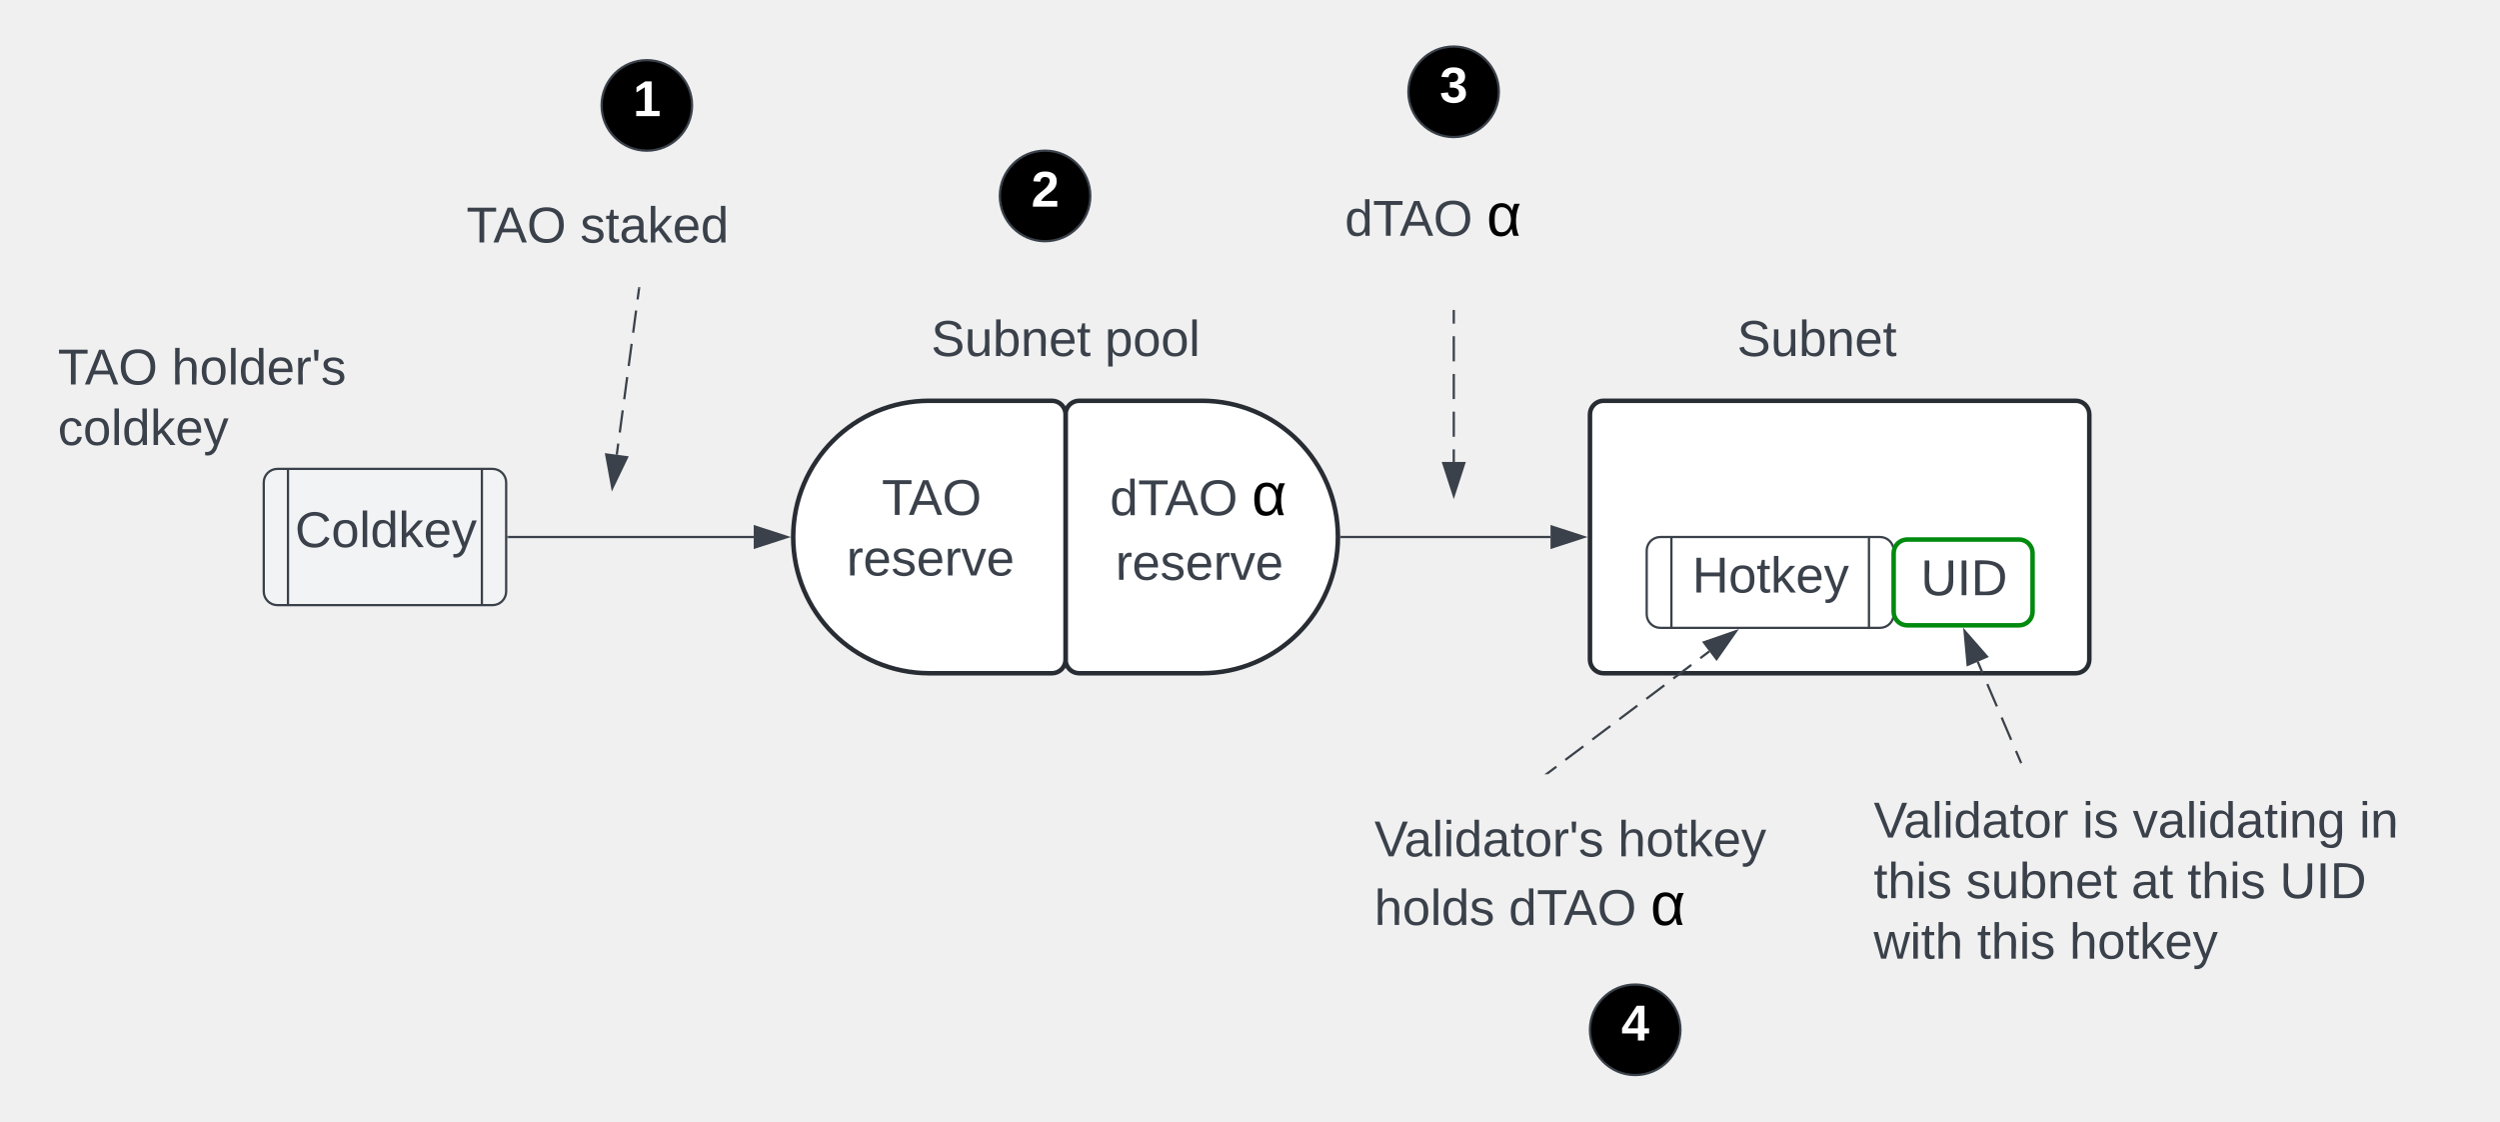
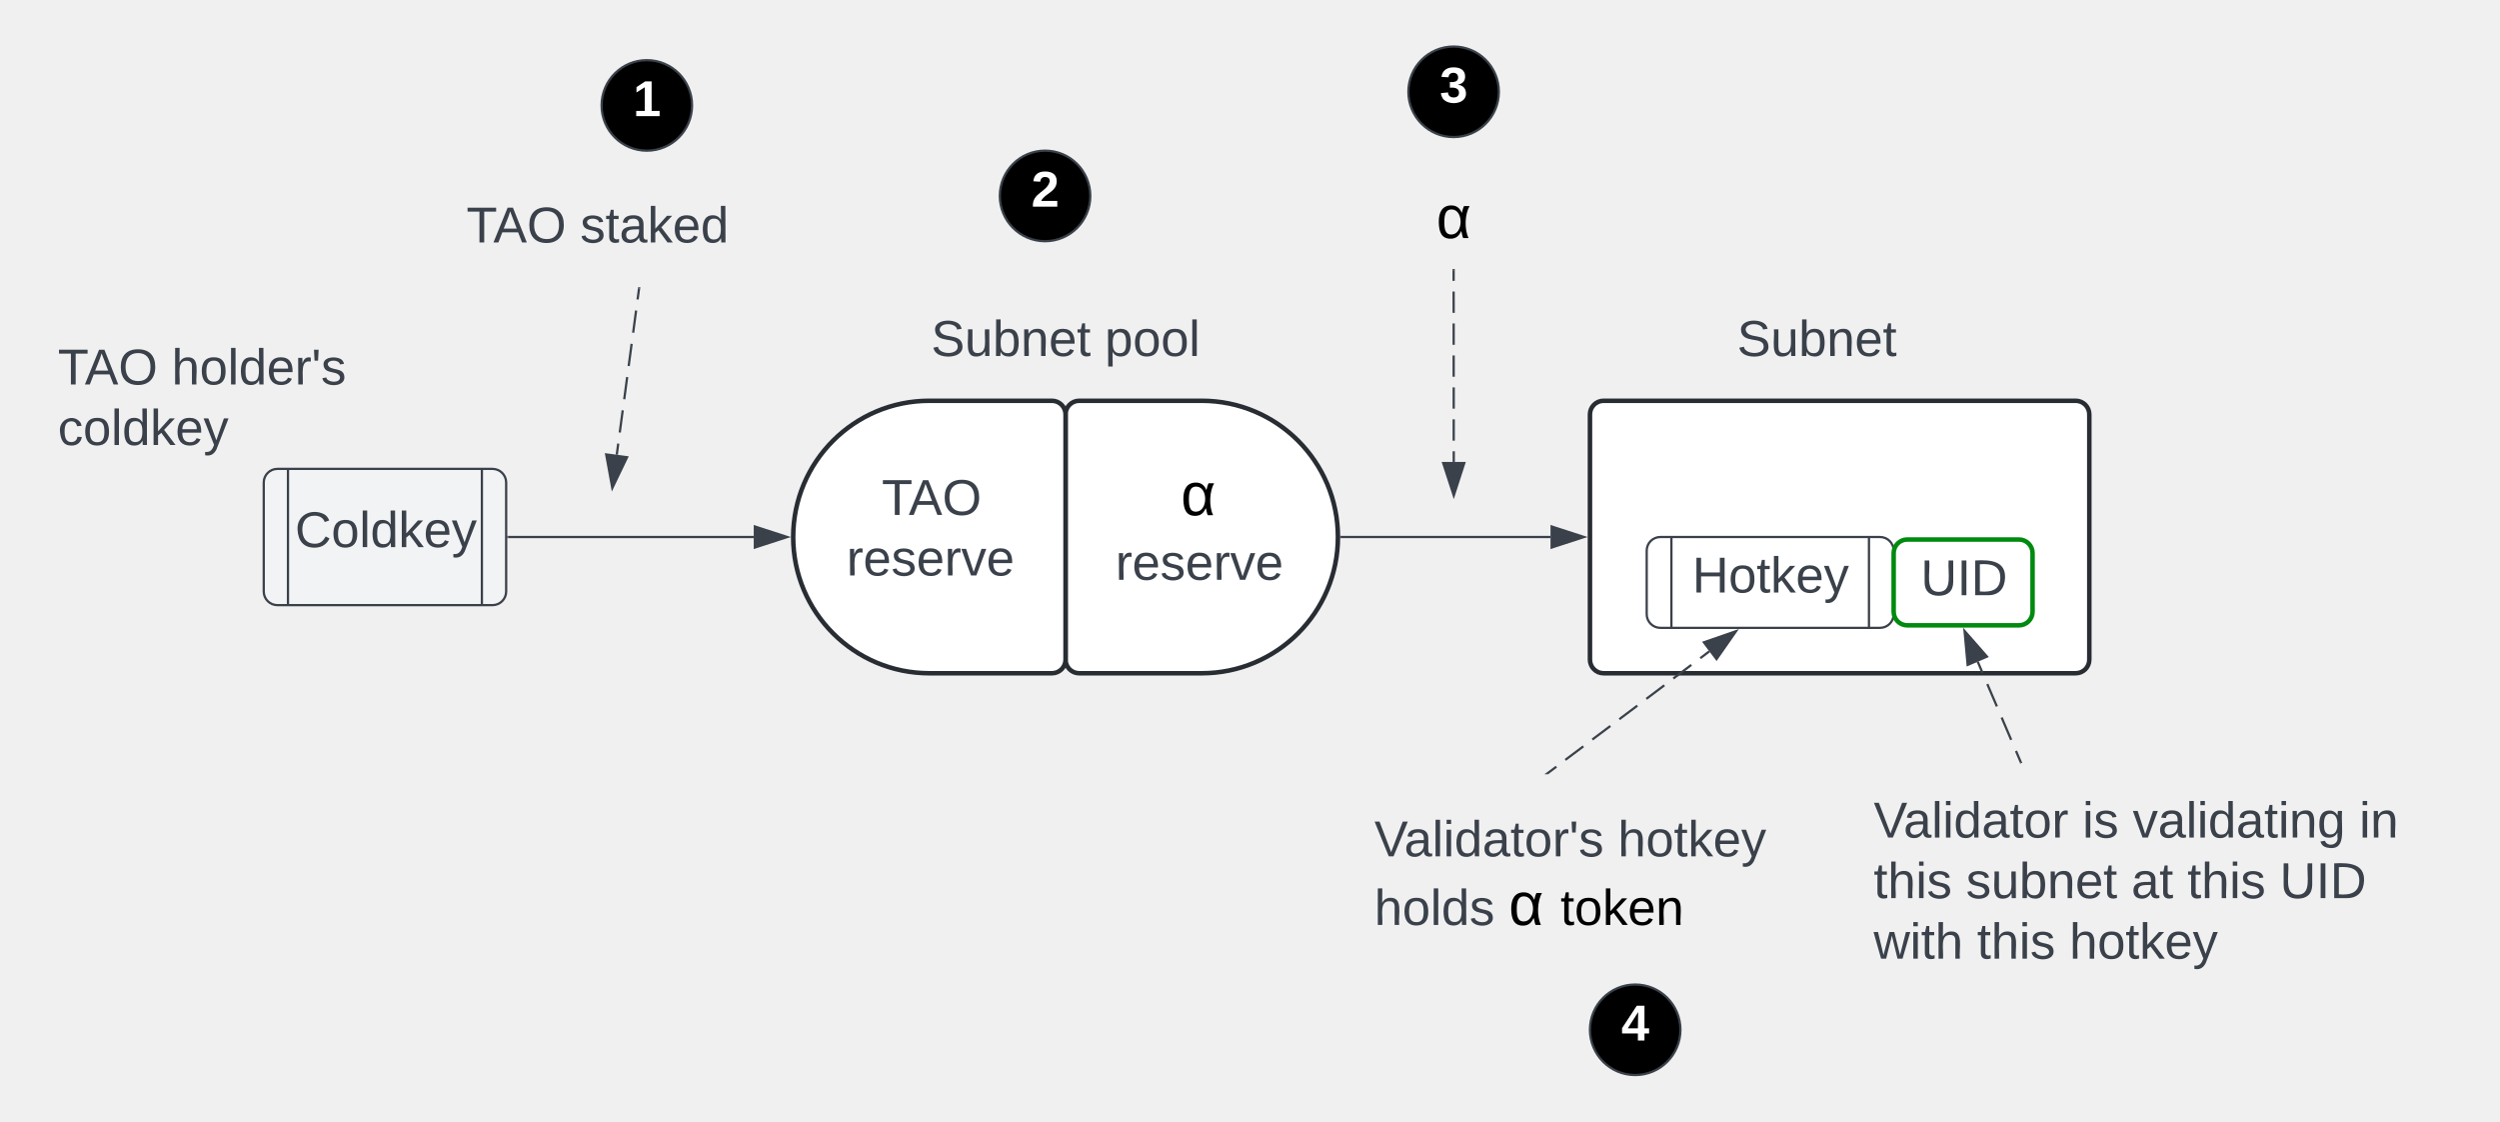
<svg xmlns="http://www.w3.org/2000/svg" xmlns:ns1="lucid" xmlns:xlink="http://www.w3.org/1999/xlink" width="1101" height="493.95">
  <g transform="translate(-79.5 36.5)" ns1:page-tab-id="0_0">
    <path d="M548.96 146a6 6 0 0 1 6-6h54c33.14 0 60 26.86 60 60s-26.86 60-60 60h-54a6 6 0 0 1-6-6z" stroke="#282c33" stroke-width="2" fill="#fff" />
-     <use xlink:href="#a" transform="matrix(1,0,0,1,553.9595,145) translate(14.56173 45.39583)" />
-     <use xlink:href="#b" transform="matrix(1,0,0,1,553.9595,145) translate(77.03086 45.39583)" />
-     <use xlink:href="#c" transform="matrix(1,0,0,1,553.9595,145) translate(17.02469 73.84028)" />
+     <use xlink:href="#a" transform="matrix(1,0,0,1,553.9595,145) translate(45.7963 45.39583)" />
+     <use xlink:href="#b" transform="matrix(1,0,0,1,553.9595,145) translate(17.02469 73.84028)" />
    <path d="M548.96 146a6 6 0 0 0-6-6h-54c-33.14 0-60 26.86-60 60s26.86 60 60 60h54a6 6 0 0 0 6-6z" stroke="#282c33" stroke-width="2" fill="#fff" />
-     <use xlink:href="#d" transform="matrix(1,0,0,1,433.9595,145) translate(34.02969 45.27778)" />
-     <use xlink:href="#c" transform="matrix(1,0,0,1,433.9595,145) translate(18.52969 71.94444)" />
+     <use xlink:href="#c" transform="matrix(1,0,0,1,433.9595,145) translate(34.02969 45.27778)" />
+     <use xlink:href="#d" transform="matrix(1,0,0,1,433.9595,145) translate(18.52969 71.94444)" />
    <path d="M780 146a6 6 0 0 1 6-6h208a6 6 0 0 1 6 6v108a6 6 0 0 1-6 6H786a6 6 0 0 1-6-6z" stroke="#282c33" stroke-width="2" fill="#fff" />
    <path d="M428.96 91a6 6 0 0 1 6-6h228a6 6 0 0 1 6 6v48a6 6 0 0 1-6 6h-228a6 6 0 0 1-6-6z" stroke="#000" stroke-opacity="0" stroke-width="2" fill="#fff" fill-opacity="0" />
    <use xlink:href="#e" transform="matrix(1,0,0,1,433.9595,90) translate(55.7716 30.27778)" />
    <use xlink:href="#f" transform="matrix(1,0,0,1,433.9595,90) translate(132.3148 30.27778)" />
    <path d="M195.7 176a6 6 0 0 1 6-6h94.8a6 6 0 0 1 6 6v48a6 6 0 0 1-6 6h-94.8a6 6 0 0 1-6-6z" stroke="#3a414a" fill="#f2f3f5" />
    <path d="M206.38 170v60m85.43-60v60" stroke="#3a414a" fill="none" />
    <use xlink:href="#g" transform="matrix(1,0,0,1,214.0484,175) translate(-4.561728 29.44444)" />
    <path d="M280 46a6 6 0 0 1 6-6h156.96a6 6 0 0 1 6 6v38a6 6 0 0 1-6 6H286a6 6 0 0 1-6-6z" stroke="#000" stroke-opacity="0" fill="#fff" fill-opacity="0" />
    <use xlink:href="#h" transform="matrix(1,0,0,1,285,45) translate(0 25.27778)" />
    <use xlink:href="#i" transform="matrix(1,0,0,1,285,45) translate(50.12346 25.27778)" />
    <path d="M680 310.42a6 6 0 0 1 6-6h188a6 6 0 0 1 6 6v83.33a6 6 0 0 1-6 6H686a6 6 0 0 1-6-6z" stroke="#000" stroke-opacity="0" fill="#fff" fill-opacity="0" />
    <use xlink:href="#j" transform="matrix(1,0,0,1,685,309.4167) translate(0 31.21528)" />
    <use xlink:href="#k" transform="matrix(1,0,0,1,685,309.4167) translate(107.284 31.21528)" />
    <use xlink:href="#l" transform="matrix(1,0,0,1,685,309.4167) translate(0 61.4375)" />
    <use xlink:href="#m" transform="matrix(1,0,0,1,685,309.4167) translate(59.19753 61.4375)" />
-     <use xlink:href="#n" transform="matrix(1,0,0,1,685,309.4167) translate(121.6667 61.4375)" />
+     <use xlink:href="#n" transform="matrix(1,0,0,1,685,309.4167) translate(82.01235 61.4375)" />
    <path d="M303.5 200h108.07" stroke="#3a414a" fill="none" />
    <path d="M303.5 200.47h-.5v-.94h.5z" stroke="#3a414a" stroke-width=".05" fill="#3a414a" />
    <path d="M426.34 200l-14.26 4.63v-9.26z" stroke="#3a414a" fill="#3a414a" />
    <path d="M100 112.67a6 6 0 0 1 6-6h130.5a6 6 0 0 1 6 6V164a6 6 0 0 1-6 6H106a6 6 0 0 1-6-6z" stroke="#000" stroke-opacity="0" fill="#fff" fill-opacity="0" />
    <use xlink:href="#h" transform="matrix(1,0,0,1,105,111.6667) translate(0 21.15278)" />
    <use xlink:href="#o" transform="matrix(1,0,0,1,105,111.6667) translate(50.12346 21.15278)" />
    <use xlink:href="#p" transform="matrix(1,0,0,1,105,111.6667) translate(0 47.81944)" />
    <path d="M805 206a6 6 0 0 1 6-6h96.8a6 6 0 0 1 6 6v28a6 6 0 0 1-6 6H811a6 6 0 0 1-6-6z" stroke="#3a414a" fill="#fff" />
    <path d="M815.88 200v40m87.04-40v40" stroke="#3a414a" fill="none" />
    <use xlink:href="#q" transform="matrix(1,0,0,1,823.6,205) translate(1.462963 19.44444)" />
    <path d="M913.8 207.1a6 6 0 0 1 6-6H969a6 6 0 0 1 6 6v25.8a6 6 0 0 1-6 6h-49.2a6 6 0 0 1-6-6z" stroke="#008a0e" stroke-width="2" fill="#fff" fill-opacity="0" />
    <use xlink:href="#r" transform="matrix(1,0,0,1,918.8,206.1111) translate(6.925926 19.52778)" />
    <path d="M832.58 250.36l-3.96 3m-3.97 2.97l-7.92 5.98m-3.97 3l-7.92 5.96m-3.97 3l-7.93 5.96m-3.96 3l-7.93 5.96m-3.96 3l-7.94 5.96m-3.96 3l-3.97 2.98" stroke="#3a414a" fill="none" />
    <path d="M844.37 241.47l-8.6 12.3-5.58-7.4z" stroke="#3a414a" fill="#3a414a" />
    <path d="M761.48 304.42h-1.44l.92-.7z" stroke="#3a414a" stroke-width=".05" fill="#3a414a" />
    <path d="M950.86 254.95l2.1 4.9m2.1 4.92l4.22 9.83m2.1 4.9l4.2 9.83m2.12 4.9l2.1 4.92" stroke="#3a414a" fill="none" />
    <path d="M945.04 241.38l9.88 11.28-8.52 3.65z" stroke="#3a414a" fill="#3a414a" />
    <path d="M969.8 299.14l.2.47M670.46 200h92.16" stroke="#3a414a" fill="none" />
    <path d="M670.47 200.47h-.53l.02-.47-.02-.47h.53z" stroke="#3a414a" stroke-width=".05" fill="#3a414a" />
    <path d="M777.38 200l-14.26 4.63v-9.26z" stroke="#3a414a" fill="#3a414a" />
    <path d="M361.06 90.5l-.66 4.88m-.65 4.88l-1.3 9.77m-.67 4.9l-1.3 9.76m-.66 4.87l-1.3 9.77m-.67 4.88l-1.3 9.77m-.67 4.88l-.65 4.88" stroke="#3a414a" fill="none" />
    <path d="M361.53 90.57l-.94-.13.05-.44h.96z" stroke="#3a414a" stroke-width=".05" fill="#3a414a" />
    <path d="M349.27 178.4l-2.7-14.76 9.2 1.23z" stroke="#3a414a" fill="#3a414a" />
    <path d="M900 313.08a6 6 0 0 1 6-6h248a6 6 0 0 1 6 6v78a6 6 0 0 1-6 6H906a6 6 0 0 1-6-6z" stroke="#000" stroke-opacity="0" fill="#fff" fill-opacity="0" />
    <use xlink:href="#s" transform="matrix(1,0,0,1,905,312.0833) translate(0 20.27778)" />
    <use xlink:href="#t" transform="matrix(1,0,0,1,905,312.0833) translate(91.97531 20.27778)" />
    <use xlink:href="#u" transform="matrix(1,0,0,1,905,312.0833) translate(114.1358 20.27778)" />
    <use xlink:href="#v" transform="matrix(1,0,0,1,905,312.0833) translate(213.9506 20.27778)" />
    <use xlink:href="#w" transform="matrix(1,0,0,1,905,312.0833) translate(0 46.94444)" />
    <use xlink:href="#x" transform="matrix(1,0,0,1,905,312.0833) translate(40.67901 46.94444)" />
    <use xlink:href="#y" transform="matrix(1,0,0,1,905,312.0833) translate(113.5185 46.94444)" />
    <use xlink:href="#w" transform="matrix(1,0,0,1,905,312.0833) translate(138.2099 46.94444)" />
    <use xlink:href="#z" transform="matrix(1,0,0,1,905,312.0833) translate(178.8889 46.94444)" />
    <use xlink:href="#A" transform="matrix(1,0,0,1,905,312.0833) translate(0 73.61111)" />
    <use xlink:href="#w" transform="matrix(1,0,0,1,905,312.0833) translate(45.55556 73.61111)" />
    <use xlink:href="#B" transform="matrix(1,0,0,1,905,312.0833) translate(86.23457 73.61111)" />
-     <path d="M667 47a6 6 0 0 1 6-6h75.88a6 6 0 0 1 6 6v30a6 6 0 0 1-6 6H673a6 6 0 0 1-6-6z" fill="#fff" fill-opacity="0" />
-     <g>
-       <use xlink:href="#a" transform="matrix(1,0,0,1,672,46) translate(0 21.33333)" />
-       <use xlink:href="#C" transform="matrix(1,0,0,1,672,46) translate(62.46914 21.33333)" />
-     </g>
-     <path d="M720 100.5v5.54m0 5.53v11.08m0 5.54v11.06m0 5.54v11.07m0 5.54v5.55M720 100.5v-.5" stroke="#3a414a" fill="none" />
-     <path d="M720 181.72l-4.63-14.27h9.26z" stroke="#3a414a" fill="#3a414a" />
+     <path d="M686 46a6 6 0 0 1 6-6h55.87a6 6 0 0 1 6 6v30a6 6 0 0 1-6 6H692a6 6 0 0 1-6-6z" fill="#fff" fill-opacity="0" />
+     <g>
+       <use xlink:href="#C" transform="matrix(1,0,0,1,690.9935,45) translate(21.2963 23.33333)" />
+     </g>
+     <path d="M719.93 82.5v4.7m0 4.68l.02 9.4m0 4.68v9.38m0 4.7v9.38m.02 4.7v9.37m0 4.68v9.4m.02 4.68v4.7" stroke="#3a414a" fill="none" />
+     <path d="M720.4 82.5h-.94V82h.95z" stroke="#3a414a" stroke-width=".05" fill="#3a414a" />
+     <path d="M720 181.72l-4.65-14.27h9.27z" stroke="#3a414a" fill="#3a414a" />
    <path d="M384.4 9.93c0 11-8.9 19.93-19.92 19.93-11 0-19.93-8.92-19.93-19.93 0-11 8.92-19.93 19.93-19.93 11 0 19.93 8.92 19.93 19.93z" stroke="#3a414a" />
    <g>
      <use xlink:href="#D" transform="matrix(1,0,0,1,349.5479,-5) translate(8.83216 19.65278)" />
    </g>
    <path d="M739.86 3.93c0 11-8.92 19.93-19.93 19.93-11 0-19.93-8.92-19.93-19.93 0-11 8.92-19.93 19.93-19.93 11 0 19.93 8.92 19.93 19.93z" stroke="#3a414a" />
    <g>
      <use xlink:href="#E" transform="matrix(1,0,0,1,705,-11) translate(8.83216 19.65278)" />
    </g>
    <path d="M819.86 417c0 11.02-8.92 19.95-19.93 19.95-11 0-19.93-8.93-19.93-19.94 0-11 8.92-19.92 19.93-19.92 11 0 19.93 8.93 19.93 19.94z" stroke="#3a414a" />
    <g>
      <use xlink:href="#F" transform="matrix(1,0,0,1,785,402.0833) translate(8.83216 19.65278)" />
    </g>
    <path d="M559.86 49.8c0 11-8.92 19.93-19.93 19.93-11 0-19.93-8.93-19.93-19.94 0-11 8.92-19.94 19.93-19.94 11 0 19.93 8.93 19.93 19.94z" stroke="#3a414a" />
    <g>
      <use xlink:href="#G" transform="matrix(1,0,0,1,525,34.86364) translate(8.83216 19.65278)" />
    </g>
    <path d="M760 91a6 6 0 0 1 6-6h228a6 6 0 0 1 6 6v48a6 6 0 0 1-6 6H766a6 6 0 0 1-6-6z" stroke="#000" stroke-opacity="0" stroke-width="2" fill="#fff" fill-opacity="0" />
    <g>
      <use xlink:href="#H" transform="matrix(1,0,0,1,765,90) translate(79.81481 30.27778)" />
    </g>
    <defs>
-       <path fill="#3a414a" d="M85-194c31 0 48 13 60 33l-1-100h32l1 261h-30c-2-10 0-23-3-31C134-8 116 4 85 4 32 4 16-35 15-94c0-66 23-100 70-100zm9 24c-40 0-46 34-46 75 0 40 6 74 45 74 42 0 51-32 51-76 0-42-9-74-50-73" id="I" />
-       <path fill="#3a414a" d="M127-220V0H93v-220H8v-28h204v28h-85" id="J" />
-       <path fill="#3a414a" d="M205 0l-28-72H64L36 0H1l101-248h38L239 0h-34zm-38-99l-47-123c-12 45-31 82-46 123h93" id="K" />
-       <path fill="#3a414a" d="M140-251c81 0 123 46 123 126C263-46 219 4 140 4 59 4 17-45 17-125s42-126 123-126zm0 227c63 0 89-41 89-101s-29-99-89-99c-61 0-89 39-89 99S79-25 140-24" id="L" />
-       <g id="a">
-         <use transform="matrix(0.0617284,0,0,0.0617284,0,0)" xlink:href="#I" />
-         <use transform="matrix(0.0617284,0,0,0.0617284,12.34568,0)" xlink:href="#J" />
-         <use transform="matrix(0.0617284,0,0,0.0617284,24.19753,0)" xlink:href="#K" />
-         <use transform="matrix(0.0617284,0,0,0.0617284,39.01235,0)" xlink:href="#L" />
-       </g>
-       <path d="M160 0c-6-11-7-31-12-42-11 26-28 46-63 46-53 0-69-39-70-98-1-60 21-100 75-100 34 0 52 20 62 45 3-14 7-29 13-41h33c-28 48-32 137-6 190h-32zM94-170c-40-2-46 34-46 75 0 39 4 76 44 74 69-3 71-145 2-149" id="M" />
-       <use transform="matrix(0.07407407,0,0,0.07407407,0,0)" xlink:href="#M" id="b" />
-       <path fill="#3a414a" d="M114-163C36-179 61-72 57 0H25l-1-190h30c1 12-1 29 2 39 6-27 23-49 58-41v29" id="N" />
-       <path fill="#3a414a" d="M100-194c63 0 86 42 84 106H49c0 40 14 67 53 68 26 1 43-12 49-29l28 8c-11 28-37 45-77 45C44 4 14-33 15-96c1-61 26-98 85-98zm52 81c6-60-76-77-97-28-3 7-6 17-6 28h103" id="O" />
-       <path fill="#3a414a" d="M135-143c-3-34-86-38-87 0 15 53 115 12 119 90S17 21 10-45l28-5c4 36 97 45 98 0-10-56-113-15-118-90-4-57 82-63 122-42 12 7 21 19 24 35" id="P" />
-       <path fill="#3a414a" d="M108 0H70L1-190h34L89-25l56-165h34" id="Q" />
+       <path d="M160 0c-6-11-7-31-12-42-11 26-28 46-63 46-53 0-69-39-70-98-1-60 21-100 75-100 34 0 52 20 62 45 3-14 7-29 13-41h33c-28 48-32 137-6 190h-32zM94-170c-40-2-46 34-46 75 0 39 4 76 44 74 69-3 71-145 2-149" id="I" />
+       <use transform="matrix(0.07407407,0,0,0.07407407,0,0)" xlink:href="#I" id="a" />
+       <path fill="#3a414a" d="M114-163C36-179 61-72 57 0H25l-1-190h30c1 12-1 29 2 39 6-27 23-49 58-41v29" id="J" />
+       <path fill="#3a414a" d="M100-194c63 0 86 42 84 106H49c0 40 14 67 53 68 26 1 43-12 49-29l28 8c-11 28-37 45-77 45C44 4 14-33 15-96c1-61 26-98 85-98zm52 81c6-60-76-77-97-28-3 7-6 17-6 28h103" id="K" />
+       <path fill="#3a414a" d="M135-143c-3-34-86-38-87 0 15 53 115 12 119 90S17 21 10-45l28-5c4 36 97 45 98 0-10-56-113-15-118-90-4-57 82-63 122-42 12 7 21 19 24 35" id="L" />
+       <path fill="#3a414a" d="M108 0H70L1-190h34L89-25l56-165h34" id="M" />
+       <g id="b">
+         <use transform="matrix(0.0617284,0,0,0.0617284,0,0)" xlink:href="#J" />
+         <use transform="matrix(0.0617284,0,0,0.0617284,7.345679,0)" xlink:href="#K" />
+         <use transform="matrix(0.0617284,0,0,0.0617284,19.69136,0)" xlink:href="#L" />
+         <use transform="matrix(0.0617284,0,0,0.0617284,30.80247,0)" xlink:href="#K" />
+         <use transform="matrix(0.0617284,0,0,0.0617284,43.14815,0)" xlink:href="#J" />
+         <use transform="matrix(0.0617284,0,0,0.0617284,50.49383,0)" xlink:href="#M" />
+         <use transform="matrix(0.0617284,0,0,0.0617284,61.60494,0)" xlink:href="#K" />
+       </g>
+       <path fill="#3a414a" d="M127-220V0H93v-220H8v-28h204v28h-85" id="N" />
+       <path fill="#3a414a" d="M205 0l-28-72H64L36 0H1l101-248h38L239 0h-34zm-38-99l-47-123c-12 45-31 82-46 123h93" id="O" />
+       <path fill="#3a414a" d="M140-251c81 0 123 46 123 126C263-46 219 4 140 4 59 4 17-45 17-125s42-126 123-126zm0 227c63 0 89-41 89-101s-29-99-89-99c-61 0-89 39-89 99S79-25 140-24" id="P" />
      <g id="c">
        <use transform="matrix(0.0617284,0,0,0.0617284,0,0)" xlink:href="#N" />
-         <use transform="matrix(0.0617284,0,0,0.0617284,7.345679,0)" xlink:href="#O" />
-         <use transform="matrix(0.0617284,0,0,0.0617284,19.69136,0)" xlink:href="#P" />
-         <use transform="matrix(0.0617284,0,0,0.0617284,30.80247,0)" xlink:href="#O" />
-         <use transform="matrix(0.0617284,0,0,0.0617284,43.14815,0)" xlink:href="#N" />
-         <use transform="matrix(0.0617284,0,0,0.0617284,50.49383,0)" xlink:href="#Q" />
-         <use transform="matrix(0.0617284,0,0,0.0617284,61.60494,0)" xlink:href="#O" />
+         <use transform="matrix(0.0617284,0,0,0.0617284,11.85185,0)" xlink:href="#O" />
+         <use transform="matrix(0.0617284,0,0,0.0617284,26.66667,0)" xlink:href="#P" />
      </g>
      <g id="d">
        <use transform="matrix(0.0617284,0,0,0.0617284,0,0)" xlink:href="#J" />
-         <use transform="matrix(0.0617284,0,0,0.0617284,11.85185,0)" xlink:href="#K" />
-         <use transform="matrix(0.0617284,0,0,0.0617284,26.66667,0)" xlink:href="#L" />
-       </g>
-       <path fill="#3a414a" d="M185-189c-5-48-123-54-124 2 14 75 158 14 163 119 3 78-121 87-175 55-17-10-28-26-33-46l33-7c5 56 141 63 141-1 0-78-155-14-162-118-5-82 145-84 179-34 5 7 8 16 11 25" id="R" />
-       <path fill="#3a414a" d="M84 4C-5 8 30-112 23-190h32v120c0 31 7 50 39 49 72-2 45-101 50-169h31l1 190h-30c-1-10 1-25-2-33-11 22-28 36-60 37" id="S" />
-       <path fill="#3a414a" d="M115-194c53 0 69 39 70 98 0 66-23 100-70 100C84 3 66-7 56-30L54 0H23l1-261h32v101c10-23 28-34 59-34zm-8 174c40 0 45-34 45-75 0-40-5-75-45-74-42 0-51 32-51 76 0 43 10 73 51 73" id="T" />
-       <path fill="#3a414a" d="M117-194c89-4 53 116 60 194h-32v-121c0-31-8-49-39-48C34-167 62-67 57 0H25l-1-190h30c1 10-1 24 2 32 11-22 29-35 61-36" id="U" />
-       <path fill="#3a414a" d="M59-47c-2 24 18 29 38 22v24C64 9 27 4 27-40v-127H5v-23h24l9-43h21v43h35v23H59v120" id="V" />
+         <use transform="matrix(0.0617284,0,0,0.0617284,7.345679,0)" xlink:href="#K" />
+         <use transform="matrix(0.0617284,0,0,0.0617284,19.69136,0)" xlink:href="#L" />
+         <use transform="matrix(0.0617284,0,0,0.0617284,30.80247,0)" xlink:href="#K" />
+         <use transform="matrix(0.0617284,0,0,0.0617284,43.14815,0)" xlink:href="#J" />
+         <use transform="matrix(0.0617284,0,0,0.0617284,50.49383,0)" xlink:href="#M" />
+         <use transform="matrix(0.0617284,0,0,0.0617284,61.60494,0)" xlink:href="#K" />
+       </g>
+       <path fill="#3a414a" d="M185-189c-5-48-123-54-124 2 14 75 158 14 163 119 3 78-121 87-175 55-17-10-28-26-33-46l33-7c5 56 141 63 141-1 0-78-155-14-162-118-5-82 145-84 179-34 5 7 8 16 11 25" id="Q" />
+       <path fill="#3a414a" d="M84 4C-5 8 30-112 23-190h32v120c0 31 7 50 39 49 72-2 45-101 50-169h31l1 190h-30c-1-10 1-25-2-33-11 22-28 36-60 37" id="R" />
+       <path fill="#3a414a" d="M115-194c53 0 69 39 70 98 0 66-23 100-70 100C84 3 66-7 56-30L54 0H23l1-261h32v101c10-23 28-34 59-34zm-8 174c40 0 45-34 45-75 0-40-5-75-45-74-42 0-51 32-51 76 0 43 10 73 51 73" id="S" />
+       <path fill="#3a414a" d="M117-194c89-4 53 116 60 194h-32v-121c0-31-8-49-39-48C34-167 62-67 57 0H25l-1-190h30c1 10-1 24 2 32 11-22 29-35 61-36" id="T" />
+       <path fill="#3a414a" d="M59-47c-2 24 18 29 38 22v24C64 9 27 4 27-40v-127H5v-23h24l9-43h21v43h35v23H59v120" id="U" />
      <g id="e">
-         <use transform="matrix(0.0617284,0,0,0.0617284,0,0)" xlink:href="#R" />
-         <use transform="matrix(0.0617284,0,0,0.0617284,14.81481,0)" xlink:href="#S" />
-         <use transform="matrix(0.0617284,0,0,0.0617284,27.16049,0)" xlink:href="#T" />
-         <use transform="matrix(0.0617284,0,0,0.0617284,39.50617,0)" xlink:href="#U" />
-         <use transform="matrix(0.0617284,0,0,0.0617284,51.85185,0)" xlink:href="#O" />
-         <use transform="matrix(0.0617284,0,0,0.0617284,64.19753,0)" xlink:href="#V" />
-       </g>
-       <path fill="#3a414a" d="M115-194c55 1 70 41 70 98S169 2 115 4C84 4 66-9 55-30l1 105H24l-1-265h31l2 30c10-21 28-34 59-34zm-8 174c40 0 45-34 45-75s-6-73-45-74c-42 0-51 32-51 76 0 43 10 73 51 73" id="W" />
-       <path fill="#3a414a" d="M100-194c62-1 85 37 85 99 1 63-27 99-86 99S16-35 15-95c0-66 28-99 85-99zM99-20c44 1 53-31 53-75 0-43-8-75-51-75s-53 32-53 75 10 74 51 75" id="X" />
-       <path fill="#3a414a" d="M24 0v-261h32V0H24" id="Y" />
+         <use transform="matrix(0.0617284,0,0,0.0617284,0,0)" xlink:href="#Q" />
+         <use transform="matrix(0.0617284,0,0,0.0617284,14.81481,0)" xlink:href="#R" />
+         <use transform="matrix(0.0617284,0,0,0.0617284,27.16049,0)" xlink:href="#S" />
+         <use transform="matrix(0.0617284,0,0,0.0617284,39.50617,0)" xlink:href="#T" />
+         <use transform="matrix(0.0617284,0,0,0.0617284,51.85185,0)" xlink:href="#K" />
+         <use transform="matrix(0.0617284,0,0,0.0617284,64.19753,0)" xlink:href="#U" />
+       </g>
+       <path fill="#3a414a" d="M115-194c55 1 70 41 70 98S169 2 115 4C84 4 66-9 55-30l1 105H24l-1-265h31l2 30c10-21 28-34 59-34zm-8 174c40 0 45-34 45-75s-6-73-45-74c-42 0-51 32-51 76 0 43 10 73 51 73" id="V" />
+       <path fill="#3a414a" d="M100-194c62-1 85 37 85 99 1 63-27 99-86 99S16-35 15-95c0-66 28-99 85-99zM99-20c44 1 53-31 53-75 0-43-8-75-51-75s-53 32-53 75 10 74 51 75" id="W" />
+       <path fill="#3a414a" d="M24 0v-261h32V0H24" id="X" />
      <g id="f">
-         <use transform="matrix(0.0617284,0,0,0.0617284,0,0)" xlink:href="#W" />
-         <use transform="matrix(0.0617284,0,0,0.0617284,12.34568,0)" xlink:href="#X" />
-         <use transform="matrix(0.0617284,0,0,0.0617284,24.69136,0)" xlink:href="#X" />
-         <use transform="matrix(0.0617284,0,0,0.0617284,37.03704,0)" xlink:href="#Y" />
-       </g>
-       <path fill="#3a414a" d="M212-179c-10-28-35-45-73-45-59 0-87 40-87 99 0 60 29 101 89 101 43 0 62-24 78-52l27 14C228-24 195 4 139 4 59 4 22-46 18-125c-6-104 99-153 187-111 19 9 31 26 39 46" id="Z" />
+         <use transform="matrix(0.0617284,0,0,0.0617284,0,0)" xlink:href="#V" />
+         <use transform="matrix(0.0617284,0,0,0.0617284,12.34568,0)" xlink:href="#W" />
+         <use transform="matrix(0.0617284,0,0,0.0617284,24.69136,0)" xlink:href="#W" />
+         <use transform="matrix(0.0617284,0,0,0.0617284,37.03704,0)" xlink:href="#X" />
+       </g>
+       <path fill="#3a414a" d="M212-179c-10-28-35-45-73-45-59 0-87 40-87 99 0 60 29 101 89 101 43 0 62-24 78-52l27 14C228-24 195 4 139 4 59 4 22-46 18-125c-6-104 99-153 187-111 19 9 31 26 39 46" id="Y" />
+       <path fill="#3a414a" d="M85-194c31 0 48 13 60 33l-1-100h32l1 261h-30c-2-10 0-23-3-31C134-8 116 4 85 4 32 4 16-35 15-94c0-66 23-100 70-100zm9 24c-40 0-46 34-46 75 0 40 6 74 45 74 42 0 51-32 51-76 0-42-9-74-50-73" id="Z" />
      <path fill="#3a414a" d="M143 0L79-87 56-68V0H24v-261h32v163l83-92h37l-77 82L181 0h-38" id="aa" />
      <path fill="#3a414a" d="M179-190L93 31C79 59 56 82 12 73V49c39 6 53-20 64-50L1-190h34L92-34l54-156h33" id="ab" />
      <g id="g">
-         <use transform="matrix(0.0617284,0,0,0.0617284,0,0)" xlink:href="#Z" />
-         <use transform="matrix(0.0617284,0,0,0.0617284,15.98765,0)" xlink:href="#X" />
-         <use transform="matrix(0.0617284,0,0,0.0617284,28.33333,0)" xlink:href="#Y" />
-         <use transform="matrix(0.0617284,0,0,0.0617284,33.20988,0)" xlink:href="#I" />
+         <use transform="matrix(0.0617284,0,0,0.0617284,0,0)" xlink:href="#Y" />
+         <use transform="matrix(0.0617284,0,0,0.0617284,15.98765,0)" xlink:href="#W" />
+         <use transform="matrix(0.0617284,0,0,0.0617284,28.33333,0)" xlink:href="#X" />
+         <use transform="matrix(0.0617284,0,0,0.0617284,33.20988,0)" xlink:href="#Z" />
        <use transform="matrix(0.0617284,0,0,0.0617284,45.55556,0)" xlink:href="#aa" />
-         <use transform="matrix(0.0617284,0,0,0.0617284,56.66667,0)" xlink:href="#O" />
+         <use transform="matrix(0.0617284,0,0,0.0617284,56.66667,0)" xlink:href="#K" />
        <use transform="matrix(0.0617284,0,0,0.0617284,69.01235,0)" xlink:href="#ab" />
      </g>
      <g id="h">
-         <use transform="matrix(0.0617284,0,0,0.0617284,0,0)" xlink:href="#J" />
-         <use transform="matrix(0.0617284,0,0,0.0617284,11.85185,0)" xlink:href="#K" />
-         <use transform="matrix(0.0617284,0,0,0.0617284,26.66667,0)" xlink:href="#L" />
+         <use transform="matrix(0.0617284,0,0,0.0617284,0,0)" xlink:href="#N" />
+         <use transform="matrix(0.0617284,0,0,0.0617284,11.85185,0)" xlink:href="#O" />
+         <use transform="matrix(0.0617284,0,0,0.0617284,26.66667,0)" xlink:href="#P" />
      </g>
      <path fill="#3a414a" d="M141-36C126-15 110 5 73 4 37 3 15-17 15-53c-1-64 63-63 125-63 3-35-9-54-41-54-24 1-41 7-42 31l-33-3c5-37 33-52 76-52 45 0 72 20 72 64v82c-1 20 7 32 28 27v20c-31 9-61-2-59-35zM48-53c0 20 12 33 32 33 41-3 63-29 60-74-43 2-92-5-92 41" id="ac" />
      <g id="i">
-         <use transform="matrix(0.0617284,0,0,0.0617284,0,0)" xlink:href="#P" />
-         <use transform="matrix(0.0617284,0,0,0.0617284,11.11111,0)" xlink:href="#V" />
+         <use transform="matrix(0.0617284,0,0,0.0617284,0,0)" xlink:href="#L" />
+         <use transform="matrix(0.0617284,0,0,0.0617284,11.11111,0)" xlink:href="#U" />
        <use transform="matrix(0.0617284,0,0,0.0617284,17.28395,0)" xlink:href="#ac" />
        <use transform="matrix(0.0617284,0,0,0.0617284,29.62963,0)" xlink:href="#aa" />
-         <use transform="matrix(0.0617284,0,0,0.0617284,40.74074,0)" xlink:href="#O" />
-         <use transform="matrix(0.0617284,0,0,0.0617284,53.08642,0)" xlink:href="#I" />
+         <use transform="matrix(0.0617284,0,0,0.0617284,40.74074,0)" xlink:href="#K" />
+         <use transform="matrix(0.0617284,0,0,0.0617284,53.08642,0)" xlink:href="#Z" />
      </g>
      <path fill="#3a414a" d="M137 0h-34L2-248h35l83 218 83-218h36" id="ad" />
      <path fill="#3a414a" d="M24-231v-30h32v30H24zM24 0v-190h32V0H24" id="ae" />
      <path fill="#3a414a" d="M47-170H22l-4-78h33" id="af" />
      <g id="j">
        <use transform="matrix(0.0617284,0,0,0.0617284,0,0)" xlink:href="#ad" />
        <use transform="matrix(0.0617284,0,0,0.0617284,13.14815,0)" xlink:href="#ac" />
-         <use transform="matrix(0.0617284,0,0,0.0617284,25.49383,0)" xlink:href="#Y" />
+         <use transform="matrix(0.0617284,0,0,0.0617284,25.49383,0)" xlink:href="#X" />
        <use transform="matrix(0.0617284,0,0,0.0617284,30.37037,0)" xlink:href="#ae" />
-         <use transform="matrix(0.0617284,0,0,0.0617284,35.24691,0)" xlink:href="#I" />
+         <use transform="matrix(0.0617284,0,0,0.0617284,35.24691,0)" xlink:href="#Z" />
        <use transform="matrix(0.0617284,0,0,0.0617284,47.59259,0)" xlink:href="#ac" />
-         <use transform="matrix(0.0617284,0,0,0.0617284,59.93827,0)" xlink:href="#V" />
-         <use transform="matrix(0.0617284,0,0,0.0617284,66.11111,0)" xlink:href="#X" />
-         <use transform="matrix(0.0617284,0,0,0.0617284,78.45679,0)" xlink:href="#N" />
+         <use transform="matrix(0.0617284,0,0,0.0617284,59.93827,0)" xlink:href="#U" />
+         <use transform="matrix(0.0617284,0,0,0.0617284,66.11111,0)" xlink:href="#W" />
+         <use transform="matrix(0.0617284,0,0,0.0617284,78.45679,0)" xlink:href="#J" />
        <use transform="matrix(0.0617284,0,0,0.0617284,85.80247,0)" xlink:href="#af" />
-         <use transform="matrix(0.0617284,0,0,0.0617284,90,0)" xlink:href="#P" />
+         <use transform="matrix(0.0617284,0,0,0.0617284,90,0)" xlink:href="#L" />
      </g>
      <path fill="#3a414a" d="M106-169C34-169 62-67 57 0H25v-261h32l-1 103c12-21 28-36 61-36 89 0 53 116 60 194h-32v-121c2-32-8-49-39-48" id="ag" />
      <g id="k">
        <use transform="matrix(0.0617284,0,0,0.0617284,0,0)" xlink:href="#ag" />
-         <use transform="matrix(0.0617284,0,0,0.0617284,12.34568,0)" xlink:href="#X" />
-         <use transform="matrix(0.0617284,0,0,0.0617284,24.69136,0)" xlink:href="#V" />
+         <use transform="matrix(0.0617284,0,0,0.0617284,12.34568,0)" xlink:href="#W" />
+         <use transform="matrix(0.0617284,0,0,0.0617284,24.69136,0)" xlink:href="#U" />
        <use transform="matrix(0.0617284,0,0,0.0617284,30.8642,0)" xlink:href="#aa" />
-         <use transform="matrix(0.0617284,0,0,0.0617284,41.97531,0)" xlink:href="#O" />
+         <use transform="matrix(0.0617284,0,0,0.0617284,41.97531,0)" xlink:href="#K" />
        <use transform="matrix(0.0617284,0,0,0.0617284,54.32099,0)" xlink:href="#ab" />
      </g>
      <g id="l">
        <use transform="matrix(0.0617284,0,0,0.0617284,0,0)" xlink:href="#ag" />
-         <use transform="matrix(0.0617284,0,0,0.0617284,12.34568,0)" xlink:href="#X" />
-         <use transform="matrix(0.0617284,0,0,0.0617284,24.69136,0)" xlink:href="#Y" />
-         <use transform="matrix(0.0617284,0,0,0.0617284,29.5679,0)" xlink:href="#I" />
-         <use transform="matrix(0.0617284,0,0,0.0617284,41.91358,0)" xlink:href="#P" />
-       </g>
-       <g id="m">
-         <use transform="matrix(0.0617284,0,0,0.0617284,0,0)" xlink:href="#I" />
-         <use transform="matrix(0.0617284,0,0,0.0617284,12.34568,0)" xlink:href="#J" />
-         <use transform="matrix(0.0617284,0,0,0.0617284,24.19753,0)" xlink:href="#K" />
-         <use transform="matrix(0.0617284,0,0,0.0617284,39.01235,0)" xlink:href="#L" />
-       </g>
-       <use transform="matrix(0.07407407,0,0,0.07407407,0,0)" xlink:href="#M" id="n" />
+         <use transform="matrix(0.0617284,0,0,0.0617284,12.34568,0)" xlink:href="#W" />
+         <use transform="matrix(0.0617284,0,0,0.0617284,24.69136,0)" xlink:href="#X" />
+         <use transform="matrix(0.0617284,0,0,0.0617284,29.5679,0)" xlink:href="#Z" />
+         <use transform="matrix(0.0617284,0,0,0.0617284,41.91358,0)" xlink:href="#L" />
+       </g>
+       <use transform="matrix(0.07407407,0,0,0.07407407,0,0)" xlink:href="#I" id="m" />
+       <path d="M59-47c-2 24 18 29 38 22v24C64 9 27 4 27-40v-127H5v-23h24l9-43h21v43h35v23H59v120" id="ah" />
+       <path d="M100-194c62-1 85 37 85 99 1 63-27 99-86 99S16-35 15-95c0-66 28-99 85-99zM99-20c44 1 53-31 53-75 0-43-8-75-51-75s-53 32-53 75 10 74 51 75" id="ai" />
+       <path d="M143 0L79-87 56-68V0H24v-261h32v163l83-92h37l-77 82L181 0h-38" id="aj" />
+       <path d="M100-194c63 0 86 42 84 106H49c0 40 14 67 53 68 26 1 43-12 49-29l28 8c-11 28-37 45-77 45C44 4 14-33 15-96c1-61 26-98 85-98zm52 81c6-60-76-77-97-28-3 7-6 17-6 28h103" id="ak" />
+       <path d="M117-194c89-4 53 116 60 194h-32v-121c0-31-8-49-39-48C34-167 62-67 57 0H25l-1-190h30c1 10-1 24 2 32 11-22 29-35 61-36" id="al" />
+       <g id="n">
+         <use transform="matrix(0.0617284,0,0,0.0617284,0,0)" xlink:href="#ah" />
+         <use transform="matrix(0.0617284,0,0,0.0617284,6.17284,0)" xlink:href="#ai" />
+         <use transform="matrix(0.0617284,0,0,0.0617284,18.51852,0)" xlink:href="#aj" />
+         <use transform="matrix(0.0617284,0,0,0.0617284,29.62963,0)" xlink:href="#ak" />
+         <use transform="matrix(0.0617284,0,0,0.0617284,41.97531,0)" xlink:href="#al" />
+       </g>
      <g id="o">
        <use transform="matrix(0.0617284,0,0,0.0617284,0,0)" xlink:href="#ag" />
-         <use transform="matrix(0.0617284,0,0,0.0617284,12.34568,0)" xlink:href="#X" />
-         <use transform="matrix(0.0617284,0,0,0.0617284,24.69136,0)" xlink:href="#Y" />
-         <use transform="matrix(0.0617284,0,0,0.0617284,29.5679,0)" xlink:href="#I" />
-         <use transform="matrix(0.0617284,0,0,0.0617284,41.91358,0)" xlink:href="#O" />
-         <use transform="matrix(0.0617284,0,0,0.0617284,54.25926,0)" xlink:href="#N" />
+         <use transform="matrix(0.0617284,0,0,0.0617284,12.34568,0)" xlink:href="#W" />
+         <use transform="matrix(0.0617284,0,0,0.0617284,24.69136,0)" xlink:href="#X" />
+         <use transform="matrix(0.0617284,0,0,0.0617284,29.5679,0)" xlink:href="#Z" />
+         <use transform="matrix(0.0617284,0,0,0.0617284,41.91358,0)" xlink:href="#K" />
+         <use transform="matrix(0.0617284,0,0,0.0617284,54.25926,0)" xlink:href="#J" />
        <use transform="matrix(0.0617284,0,0,0.0617284,61.60494,0)" xlink:href="#af" />
-         <use transform="matrix(0.0617284,0,0,0.0617284,65.80247,0)" xlink:href="#P" />
-       </g>
-       <path fill="#3a414a" d="M96-169c-40 0-48 33-48 73s9 75 48 75c24 0 41-14 43-38l32 2c-6 37-31 61-74 61-59 0-76-41-82-99-10-93 101-131 147-64 4 7 5 14 7 22l-32 3c-4-21-16-35-41-35" id="ah" />
+         <use transform="matrix(0.0617284,0,0,0.0617284,65.80247,0)" xlink:href="#L" />
+       </g>
+       <path fill="#3a414a" d="M96-169c-40 0-48 33-48 73s9 75 48 75c24 0 41-14 43-38l32 2c-6 37-31 61-74 61-59 0-76-41-82-99-10-93 101-131 147-64 4 7 5 14 7 22l-32 3c-4-21-16-35-41-35" id="am" />
      <g id="p">
-         <use transform="matrix(0.0617284,0,0,0.0617284,0,0)" xlink:href="#ah" />
-         <use transform="matrix(0.0617284,0,0,0.0617284,11.11111,0)" xlink:href="#X" />
-         <use transform="matrix(0.0617284,0,0,0.0617284,23.45679,0)" xlink:href="#Y" />
-         <use transform="matrix(0.0617284,0,0,0.0617284,28.33333,0)" xlink:href="#I" />
+         <use transform="matrix(0.0617284,0,0,0.0617284,0,0)" xlink:href="#am" />
+         <use transform="matrix(0.0617284,0,0,0.0617284,11.11111,0)" xlink:href="#W" />
+         <use transform="matrix(0.0617284,0,0,0.0617284,23.45679,0)" xlink:href="#X" />
+         <use transform="matrix(0.0617284,0,0,0.0617284,28.33333,0)" xlink:href="#Z" />
        <use transform="matrix(0.0617284,0,0,0.0617284,40.67901,0)" xlink:href="#aa" />
-         <use transform="matrix(0.0617284,0,0,0.0617284,51.79012,0)" xlink:href="#O" />
+         <use transform="matrix(0.0617284,0,0,0.0617284,51.79012,0)" xlink:href="#K" />
        <use transform="matrix(0.0617284,0,0,0.0617284,64.1358,0)" xlink:href="#ab" />
      </g>
-       <path fill="#3a414a" d="M197 0v-115H63V0H30v-248h33v105h134v-105h34V0h-34" id="ai" />
+       <path fill="#3a414a" d="M197 0v-115H63V0H30v-248h33v105h134v-105h34V0h-34" id="an" />
      <g id="q">
-         <use transform="matrix(0.0617284,0,0,0.0617284,0,0)" xlink:href="#ai" />
-         <use transform="matrix(0.0617284,0,0,0.0617284,15.98765,0)" xlink:href="#X" />
-         <use transform="matrix(0.0617284,0,0,0.0617284,28.33333,0)" xlink:href="#V" />
+         <use transform="matrix(0.0617284,0,0,0.0617284,0,0)" xlink:href="#an" />
+         <use transform="matrix(0.0617284,0,0,0.0617284,15.98765,0)" xlink:href="#W" />
+         <use transform="matrix(0.0617284,0,0,0.0617284,28.33333,0)" xlink:href="#U" />
        <use transform="matrix(0.0617284,0,0,0.0617284,34.50617,0)" xlink:href="#aa" />
-         <use transform="matrix(0.0617284,0,0,0.0617284,45.61728,0)" xlink:href="#O" />
+         <use transform="matrix(0.0617284,0,0,0.0617284,45.61728,0)" xlink:href="#K" />
        <use transform="matrix(0.0617284,0,0,0.0617284,57.96296,0)" xlink:href="#ab" />
      </g>
-       <path fill="#3a414a" d="M232-93c-1 65-40 97-104 97C67 4 28-28 28-90v-158h33c8 89-33 224 67 224 102 0 64-133 71-224h33v155" id="aj" />
-       <path fill="#3a414a" d="M33 0v-248h34V0H33" id="ak" />
-       <path fill="#3a414a" d="M30-248c118-7 216 8 213 122C240-48 200 0 122 0H30v-248zM63-27c89 8 146-16 146-99s-60-101-146-95v194" id="al" />
+       <path fill="#3a414a" d="M232-93c-1 65-40 97-104 97C67 4 28-28 28-90v-158h33c8 89-33 224 67 224 102 0 64-133 71-224h33v155" id="ao" />
+       <path fill="#3a414a" d="M33 0v-248h34V0H33" id="ap" />
+       <path fill="#3a414a" d="M30-248c118-7 216 8 213 122C240-48 200 0 122 0H30v-248zM63-27c89 8 146-16 146-99s-60-101-146-95v194" id="aq" />
      <g id="r">
-         <use transform="matrix(0.0617284,0,0,0.0617284,0,0)" xlink:href="#aj" />
-         <use transform="matrix(0.0617284,0,0,0.0617284,15.98765,0)" xlink:href="#ak" />
-         <use transform="matrix(0.0617284,0,0,0.0617284,22.16049,0)" xlink:href="#al" />
+         <use transform="matrix(0.0617284,0,0,0.0617284,0,0)" xlink:href="#ao" />
+         <use transform="matrix(0.0617284,0,0,0.0617284,15.98765,0)" xlink:href="#ap" />
+         <use transform="matrix(0.0617284,0,0,0.0617284,22.16049,0)" xlink:href="#aq" />
      </g>
      <g id="s">
        <use transform="matrix(0.0617284,0,0,0.0617284,0,0)" xlink:href="#ad" />
        <use transform="matrix(0.0617284,0,0,0.0617284,13.14815,0)" xlink:href="#ac" />
-         <use transform="matrix(0.0617284,0,0,0.0617284,25.49383,0)" xlink:href="#Y" />
+         <use transform="matrix(0.0617284,0,0,0.0617284,25.49383,0)" xlink:href="#X" />
        <use transform="matrix(0.0617284,0,0,0.0617284,30.37037,0)" xlink:href="#ae" />
-         <use transform="matrix(0.0617284,0,0,0.0617284,35.24691,0)" xlink:href="#I" />
+         <use transform="matrix(0.0617284,0,0,0.0617284,35.24691,0)" xlink:href="#Z" />
        <use transform="matrix(0.0617284,0,0,0.0617284,47.59259,0)" xlink:href="#ac" />
-         <use transform="matrix(0.0617284,0,0,0.0617284,59.93827,0)" xlink:href="#V" />
-         <use transform="matrix(0.0617284,0,0,0.0617284,66.11111,0)" xlink:href="#X" />
-         <use transform="matrix(0.0617284,0,0,0.0617284,78.45679,0)" xlink:href="#N" />
+         <use transform="matrix(0.0617284,0,0,0.0617284,59.93827,0)" xlink:href="#U" />
+         <use transform="matrix(0.0617284,0,0,0.0617284,66.11111,0)" xlink:href="#W" />
+         <use transform="matrix(0.0617284,0,0,0.0617284,78.45679,0)" xlink:href="#J" />
      </g>
      <g id="t">
        <use transform="matrix(0.0617284,0,0,0.0617284,0,0)" xlink:href="#ae" />
-         <use transform="matrix(0.0617284,0,0,0.0617284,4.876543,0)" xlink:href="#P" />
-       </g>
-       <path fill="#3a414a" d="M177-190C167-65 218 103 67 71c-23-6-38-20-44-43l32-5c15 47 100 32 89-28v-30C133-14 115 1 83 1 29 1 15-40 15-95c0-56 16-97 71-98 29-1 48 16 59 35 1-10 0-23 2-32h30zM94-22c36 0 50-32 50-73 0-42-14-75-50-75-39 0-46 34-46 75s6 73 46 73" id="am" />
+         <use transform="matrix(0.0617284,0,0,0.0617284,4.876543,0)" xlink:href="#L" />
+       </g>
+       <path fill="#3a414a" d="M177-190C167-65 218 103 67 71c-23-6-38-20-44-43l32-5c15 47 100 32 89-28v-30C133-14 115 1 83 1 29 1 15-40 15-95c0-56 16-97 71-98 29-1 48 16 59 35 1-10 0-23 2-32h30zM94-22c36 0 50-32 50-73 0-42-14-75-50-75-39 0-46 34-46 75s6 73 46 73" id="ar" />
      <g id="u">
-         <use transform="matrix(0.0617284,0,0,0.0617284,0,0)" xlink:href="#Q" />
+         <use transform="matrix(0.0617284,0,0,0.0617284,0,0)" xlink:href="#M" />
        <use transform="matrix(0.0617284,0,0,0.0617284,11.11111,0)" xlink:href="#ac" />
-         <use transform="matrix(0.0617284,0,0,0.0617284,23.45679,0)" xlink:href="#Y" />
+         <use transform="matrix(0.0617284,0,0,0.0617284,23.45679,0)" xlink:href="#X" />
        <use transform="matrix(0.0617284,0,0,0.0617284,28.33333,0)" xlink:href="#ae" />
-         <use transform="matrix(0.0617284,0,0,0.0617284,33.20988,0)" xlink:href="#I" />
+         <use transform="matrix(0.0617284,0,0,0.0617284,33.20988,0)" xlink:href="#Z" />
        <use transform="matrix(0.0617284,0,0,0.0617284,45.55556,0)" xlink:href="#ac" />
-         <use transform="matrix(0.0617284,0,0,0.0617284,57.90123,0)" xlink:href="#V" />
+         <use transform="matrix(0.0617284,0,0,0.0617284,57.90123,0)" xlink:href="#U" />
        <use transform="matrix(0.0617284,0,0,0.0617284,64.07407,0)" xlink:href="#ae" />
-         <use transform="matrix(0.0617284,0,0,0.0617284,68.95062,0)" xlink:href="#U" />
-         <use transform="matrix(0.0617284,0,0,0.0617284,81.2963,0)" xlink:href="#am" />
+         <use transform="matrix(0.0617284,0,0,0.0617284,68.95062,0)" xlink:href="#T" />
+         <use transform="matrix(0.0617284,0,0,0.0617284,81.2963,0)" xlink:href="#ar" />
      </g>
      <g id="v">
        <use transform="matrix(0.0617284,0,0,0.0617284,0,0)" xlink:href="#ae" />
-         <use transform="matrix(0.0617284,0,0,0.0617284,4.876543,0)" xlink:href="#U" />
+         <use transform="matrix(0.0617284,0,0,0.0617284,4.876543,0)" xlink:href="#T" />
      </g>
      <g id="w">
-         <use transform="matrix(0.0617284,0,0,0.0617284,0,0)" xlink:href="#V" />
+         <use transform="matrix(0.0617284,0,0,0.0617284,0,0)" xlink:href="#U" />
        <use transform="matrix(0.0617284,0,0,0.0617284,6.17284,0)" xlink:href="#ag" />
        <use transform="matrix(0.0617284,0,0,0.0617284,18.51852,0)" xlink:href="#ae" />
-         <use transform="matrix(0.0617284,0,0,0.0617284,23.39506,0)" xlink:href="#P" />
+         <use transform="matrix(0.0617284,0,0,0.0617284,23.39506,0)" xlink:href="#L" />
      </g>
      <g id="x">
-         <use transform="matrix(0.0617284,0,0,0.0617284,0,0)" xlink:href="#P" />
-         <use transform="matrix(0.0617284,0,0,0.0617284,11.11111,0)" xlink:href="#S" />
-         <use transform="matrix(0.0617284,0,0,0.0617284,23.45679,0)" xlink:href="#T" />
-         <use transform="matrix(0.0617284,0,0,0.0617284,35.80247,0)" xlink:href="#U" />
-         <use transform="matrix(0.0617284,0,0,0.0617284,48.14815,0)" xlink:href="#O" />
-         <use transform="matrix(0.0617284,0,0,0.0617284,60.49383,0)" xlink:href="#V" />
+         <use transform="matrix(0.0617284,0,0,0.0617284,0,0)" xlink:href="#L" />
+         <use transform="matrix(0.0617284,0,0,0.0617284,11.11111,0)" xlink:href="#R" />
+         <use transform="matrix(0.0617284,0,0,0.0617284,23.45679,0)" xlink:href="#S" />
+         <use transform="matrix(0.0617284,0,0,0.0617284,35.80247,0)" xlink:href="#T" />
+         <use transform="matrix(0.0617284,0,0,0.0617284,48.14815,0)" xlink:href="#K" />
+         <use transform="matrix(0.0617284,0,0,0.0617284,60.49383,0)" xlink:href="#U" />
      </g>
      <g id="y">
        <use transform="matrix(0.0617284,0,0,0.0617284,0,0)" xlink:href="#ac" />
-         <use transform="matrix(0.0617284,0,0,0.0617284,12.34568,0)" xlink:href="#V" />
+         <use transform="matrix(0.0617284,0,0,0.0617284,12.34568,0)" xlink:href="#U" />
      </g>
      <g id="z">
-         <use transform="matrix(0.0617284,0,0,0.0617284,0,0)" xlink:href="#aj" />
-         <use transform="matrix(0.0617284,0,0,0.0617284,15.98765,0)" xlink:href="#ak" />
-         <use transform="matrix(0.0617284,0,0,0.0617284,22.16049,0)" xlink:href="#al" />
-       </g>
-       <path fill="#3a414a" d="M206 0h-36l-40-164L89 0H53L-1-190h32L70-26l43-164h34l41 164 42-164h31" id="an" />
+         <use transform="matrix(0.0617284,0,0,0.0617284,0,0)" xlink:href="#ao" />
+         <use transform="matrix(0.0617284,0,0,0.0617284,15.98765,0)" xlink:href="#ap" />
+         <use transform="matrix(0.0617284,0,0,0.0617284,22.16049,0)" xlink:href="#aq" />
+       </g>
+       <path fill="#3a414a" d="M206 0h-36l-40-164L89 0H53L-1-190h32L70-26l43-164h34l41 164 42-164h31" id="as" />
      <g id="A">
-         <use transform="matrix(0.0617284,0,0,0.0617284,0,0)" xlink:href="#an" />
+         <use transform="matrix(0.0617284,0,0,0.0617284,0,0)" xlink:href="#as" />
        <use transform="matrix(0.0617284,0,0,0.0617284,15.98765,0)" xlink:href="#ae" />
-         <use transform="matrix(0.0617284,0,0,0.0617284,20.8642,0)" xlink:href="#V" />
+         <use transform="matrix(0.0617284,0,0,0.0617284,20.8642,0)" xlink:href="#U" />
        <use transform="matrix(0.0617284,0,0,0.0617284,27.03704,0)" xlink:href="#ag" />
      </g>
      <g id="B">
        <use transform="matrix(0.0617284,0,0,0.0617284,0,0)" xlink:href="#ag" />
-         <use transform="matrix(0.0617284,0,0,0.0617284,12.34568,0)" xlink:href="#X" />
-         <use transform="matrix(0.0617284,0,0,0.0617284,24.69136,0)" xlink:href="#V" />
+         <use transform="matrix(0.0617284,0,0,0.0617284,12.34568,0)" xlink:href="#W" />
+         <use transform="matrix(0.0617284,0,0,0.0617284,24.69136,0)" xlink:href="#U" />
        <use transform="matrix(0.0617284,0,0,0.0617284,30.8642,0)" xlink:href="#aa" />
-         <use transform="matrix(0.0617284,0,0,0.0617284,41.97531,0)" xlink:href="#O" />
+         <use transform="matrix(0.0617284,0,0,0.0617284,41.97531,0)" xlink:href="#K" />
        <use transform="matrix(0.0617284,0,0,0.0617284,54.32099,0)" xlink:href="#ab" />
      </g>
-       <use transform="matrix(0.07407407,0,0,0.07407407,0,0)" xlink:href="#M" id="C" />
-       <path fill="#fff" d="M23 0v-37h61v-169l-59 37v-38l62-41h46v211h57V0H23" id="ao" />
-       <use transform="matrix(0.0617284,0,0,0.0617284,0,0)" xlink:href="#ao" id="D" />
-       <path fill="#fff" d="M128-127c34 4 56 21 59 58 7 91-148 94-172 28-4-9-6-17-7-26l51-5c1 24 16 35 40 36 23 0 39-12 38-36-1-31-31-36-65-34v-40c32 2 59-3 59-33 0-20-13-33-34-33s-33 13-35 32l-50-3c6-44 37-68 86-68 50 0 83 20 83 66 0 35-22 52-53 58" id="ap" />
-       <use transform="matrix(0.0617284,0,0,0.0617284,0,0)" xlink:href="#ap" id="E" />
-       <path fill="#fff" d="M165-50V0h-47v-50H5v-38l105-160h55v161h33v37h-33zm-47-37l2-116L46-87h72" id="aq" />
-       <use transform="matrix(0.0617284,0,0,0.0617284,0,0)" xlink:href="#aq" id="F" />
-       <path fill="#fff" d="M182-182c0 78-84 86-111 141h115V0H12c-6-101 99-100 120-180 1-22-12-31-33-32-23 0-32 14-35 34l-49-3c5-45 32-70 84-70 51 0 83 22 83 69" id="ar" />
-       <use transform="matrix(0.0617284,0,0,0.0617284,0,0)" xlink:href="#ar" id="G" />
+       <use transform="matrix(0.07407407,0,0,0.07407407,0,0)" xlink:href="#I" id="C" />
+       <path fill="#fff" d="M23 0v-37h61v-169l-59 37v-38l62-41h46v211h57V0H23" id="at" />
+       <use transform="matrix(0.0617284,0,0,0.0617284,0,0)" xlink:href="#at" id="D" />
+       <path fill="#fff" d="M128-127c34 4 56 21 59 58 7 91-148 94-172 28-4-9-6-17-7-26l51-5c1 24 16 35 40 36 23 0 39-12 38-36-1-31-31-36-65-34v-40c32 2 59-3 59-33 0-20-13-33-34-33s-33 13-35 32l-50-3c6-44 37-68 86-68 50 0 83 20 83 66 0 35-22 52-53 58" id="au" />
+       <use transform="matrix(0.0617284,0,0,0.0617284,0,0)" xlink:href="#au" id="E" />
+       <path fill="#fff" d="M165-50V0h-47v-50H5v-38l105-160h55v161h33v37h-33zm-47-37l2-116L46-87h72" id="av" />
+       <use transform="matrix(0.0617284,0,0,0.0617284,0,0)" xlink:href="#av" id="F" />
+       <path fill="#fff" d="M182-182c0 78-84 86-111 141h115V0H12c-6-101 99-100 120-180 1-22-12-31-33-32-23 0-32 14-35 34l-49-3c5-45 32-70 84-70 51 0 83 22 83 69" id="aw" />
+       <use transform="matrix(0.0617284,0,0,0.0617284,0,0)" xlink:href="#aw" id="G" />
      <g id="H">
-         <use transform="matrix(0.0617284,0,0,0.0617284,0,0)" xlink:href="#R" />
-         <use transform="matrix(0.0617284,0,0,0.0617284,14.81481,0)" xlink:href="#S" />
-         <use transform="matrix(0.0617284,0,0,0.0617284,27.16049,0)" xlink:href="#T" />
-         <use transform="matrix(0.0617284,0,0,0.0617284,39.50617,0)" xlink:href="#U" />
-         <use transform="matrix(0.0617284,0,0,0.0617284,51.85185,0)" xlink:href="#O" />
-         <use transform="matrix(0.0617284,0,0,0.0617284,64.19753,0)" xlink:href="#V" />
+         <use transform="matrix(0.0617284,0,0,0.0617284,0,0)" xlink:href="#Q" />
+         <use transform="matrix(0.0617284,0,0,0.0617284,14.81481,0)" xlink:href="#R" />
+         <use transform="matrix(0.0617284,0,0,0.0617284,27.16049,0)" xlink:href="#S" />
+         <use transform="matrix(0.0617284,0,0,0.0617284,39.50617,0)" xlink:href="#T" />
+         <use transform="matrix(0.0617284,0,0,0.0617284,51.85185,0)" xlink:href="#K" />
+         <use transform="matrix(0.0617284,0,0,0.0617284,64.19753,0)" xlink:href="#U" />
      </g>
    </defs>
  </g>
</svg>
